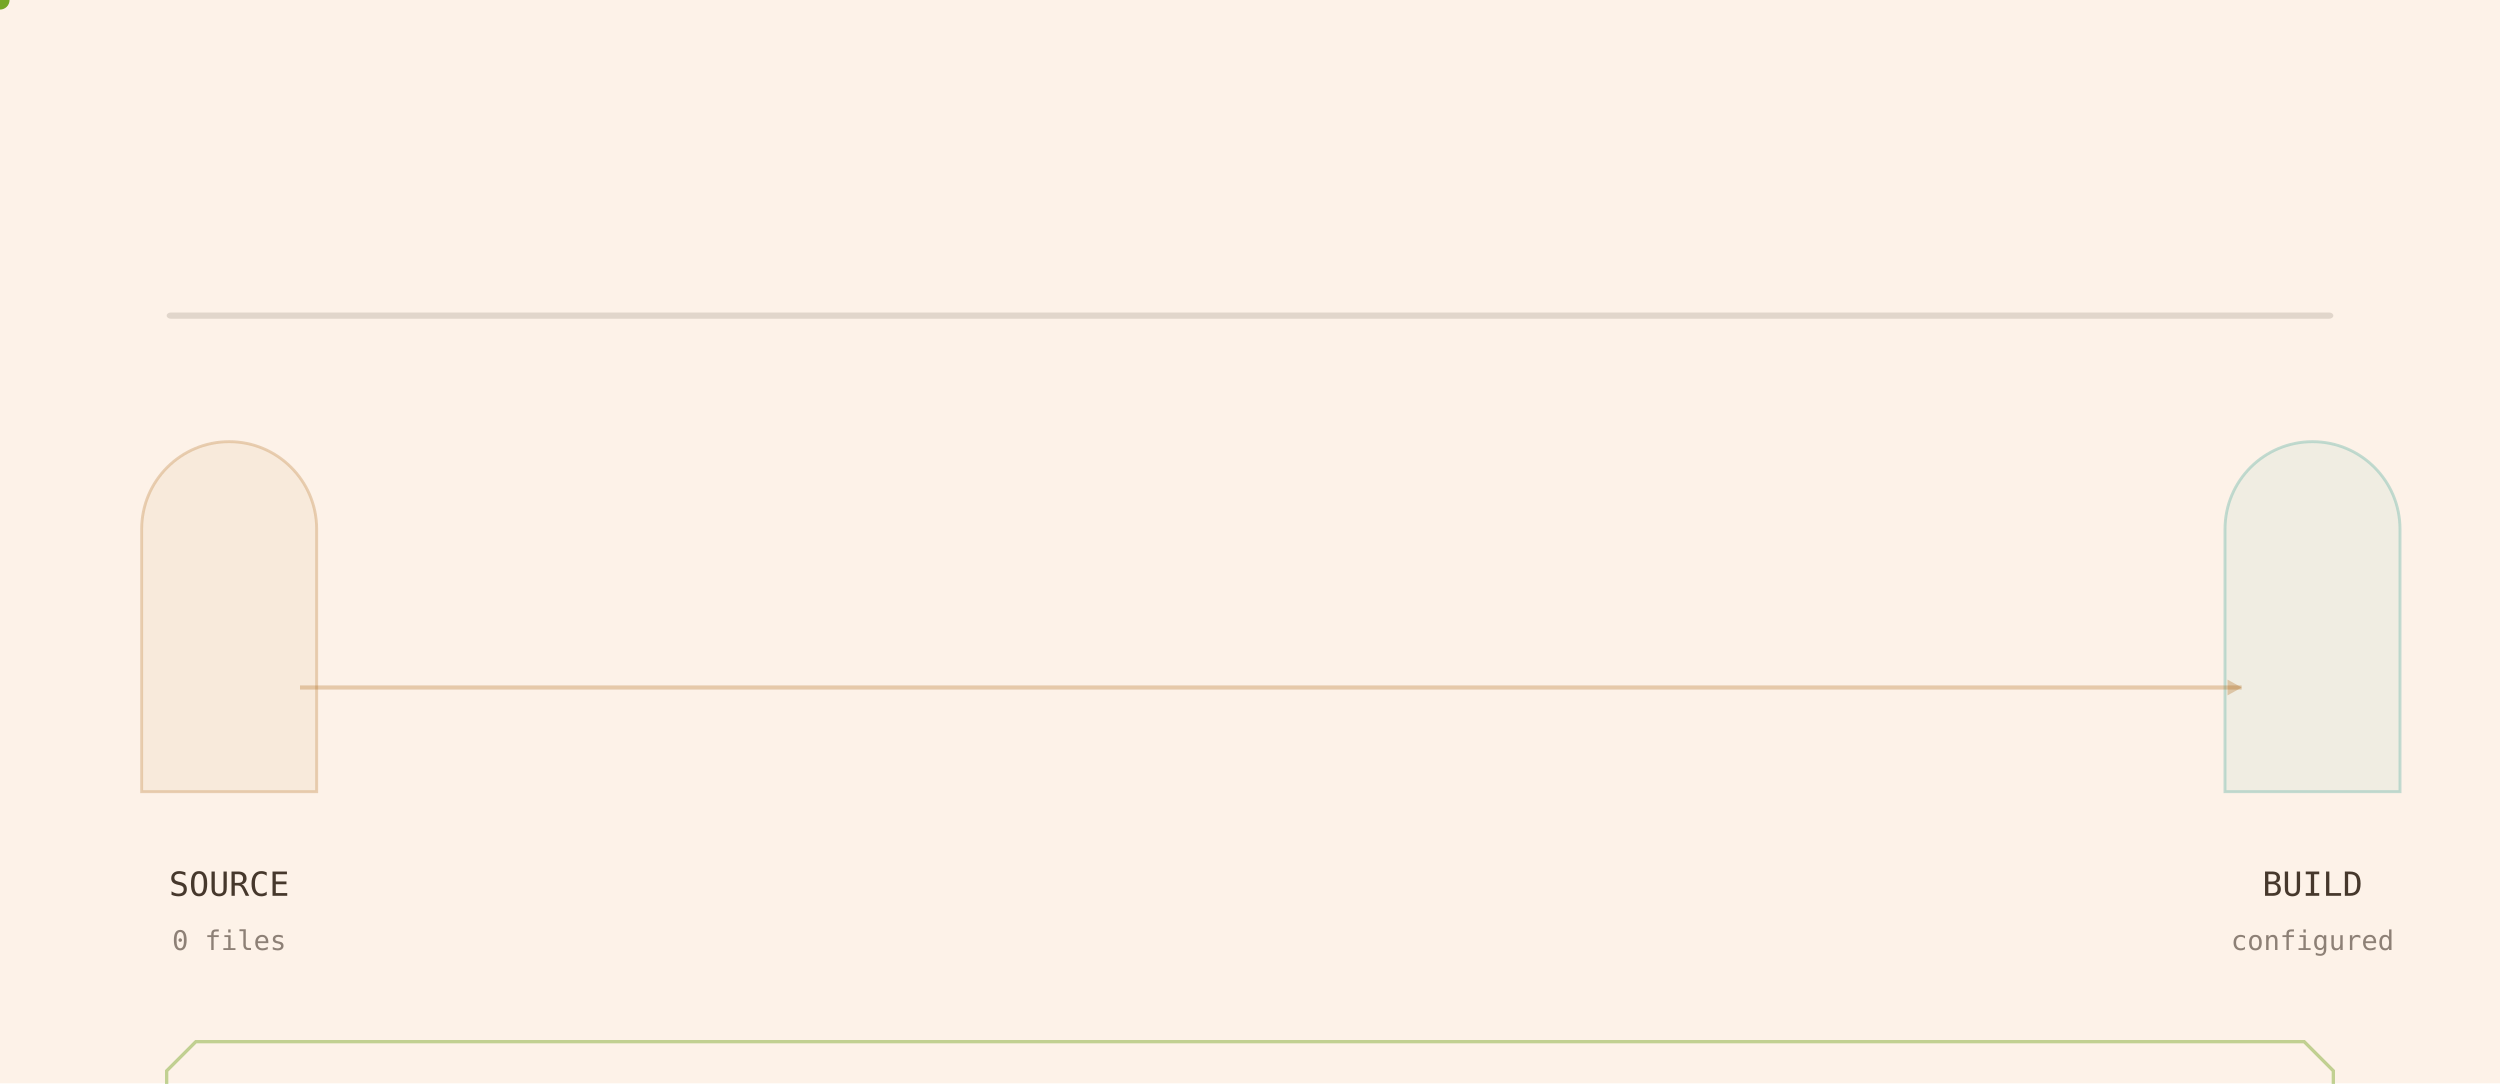
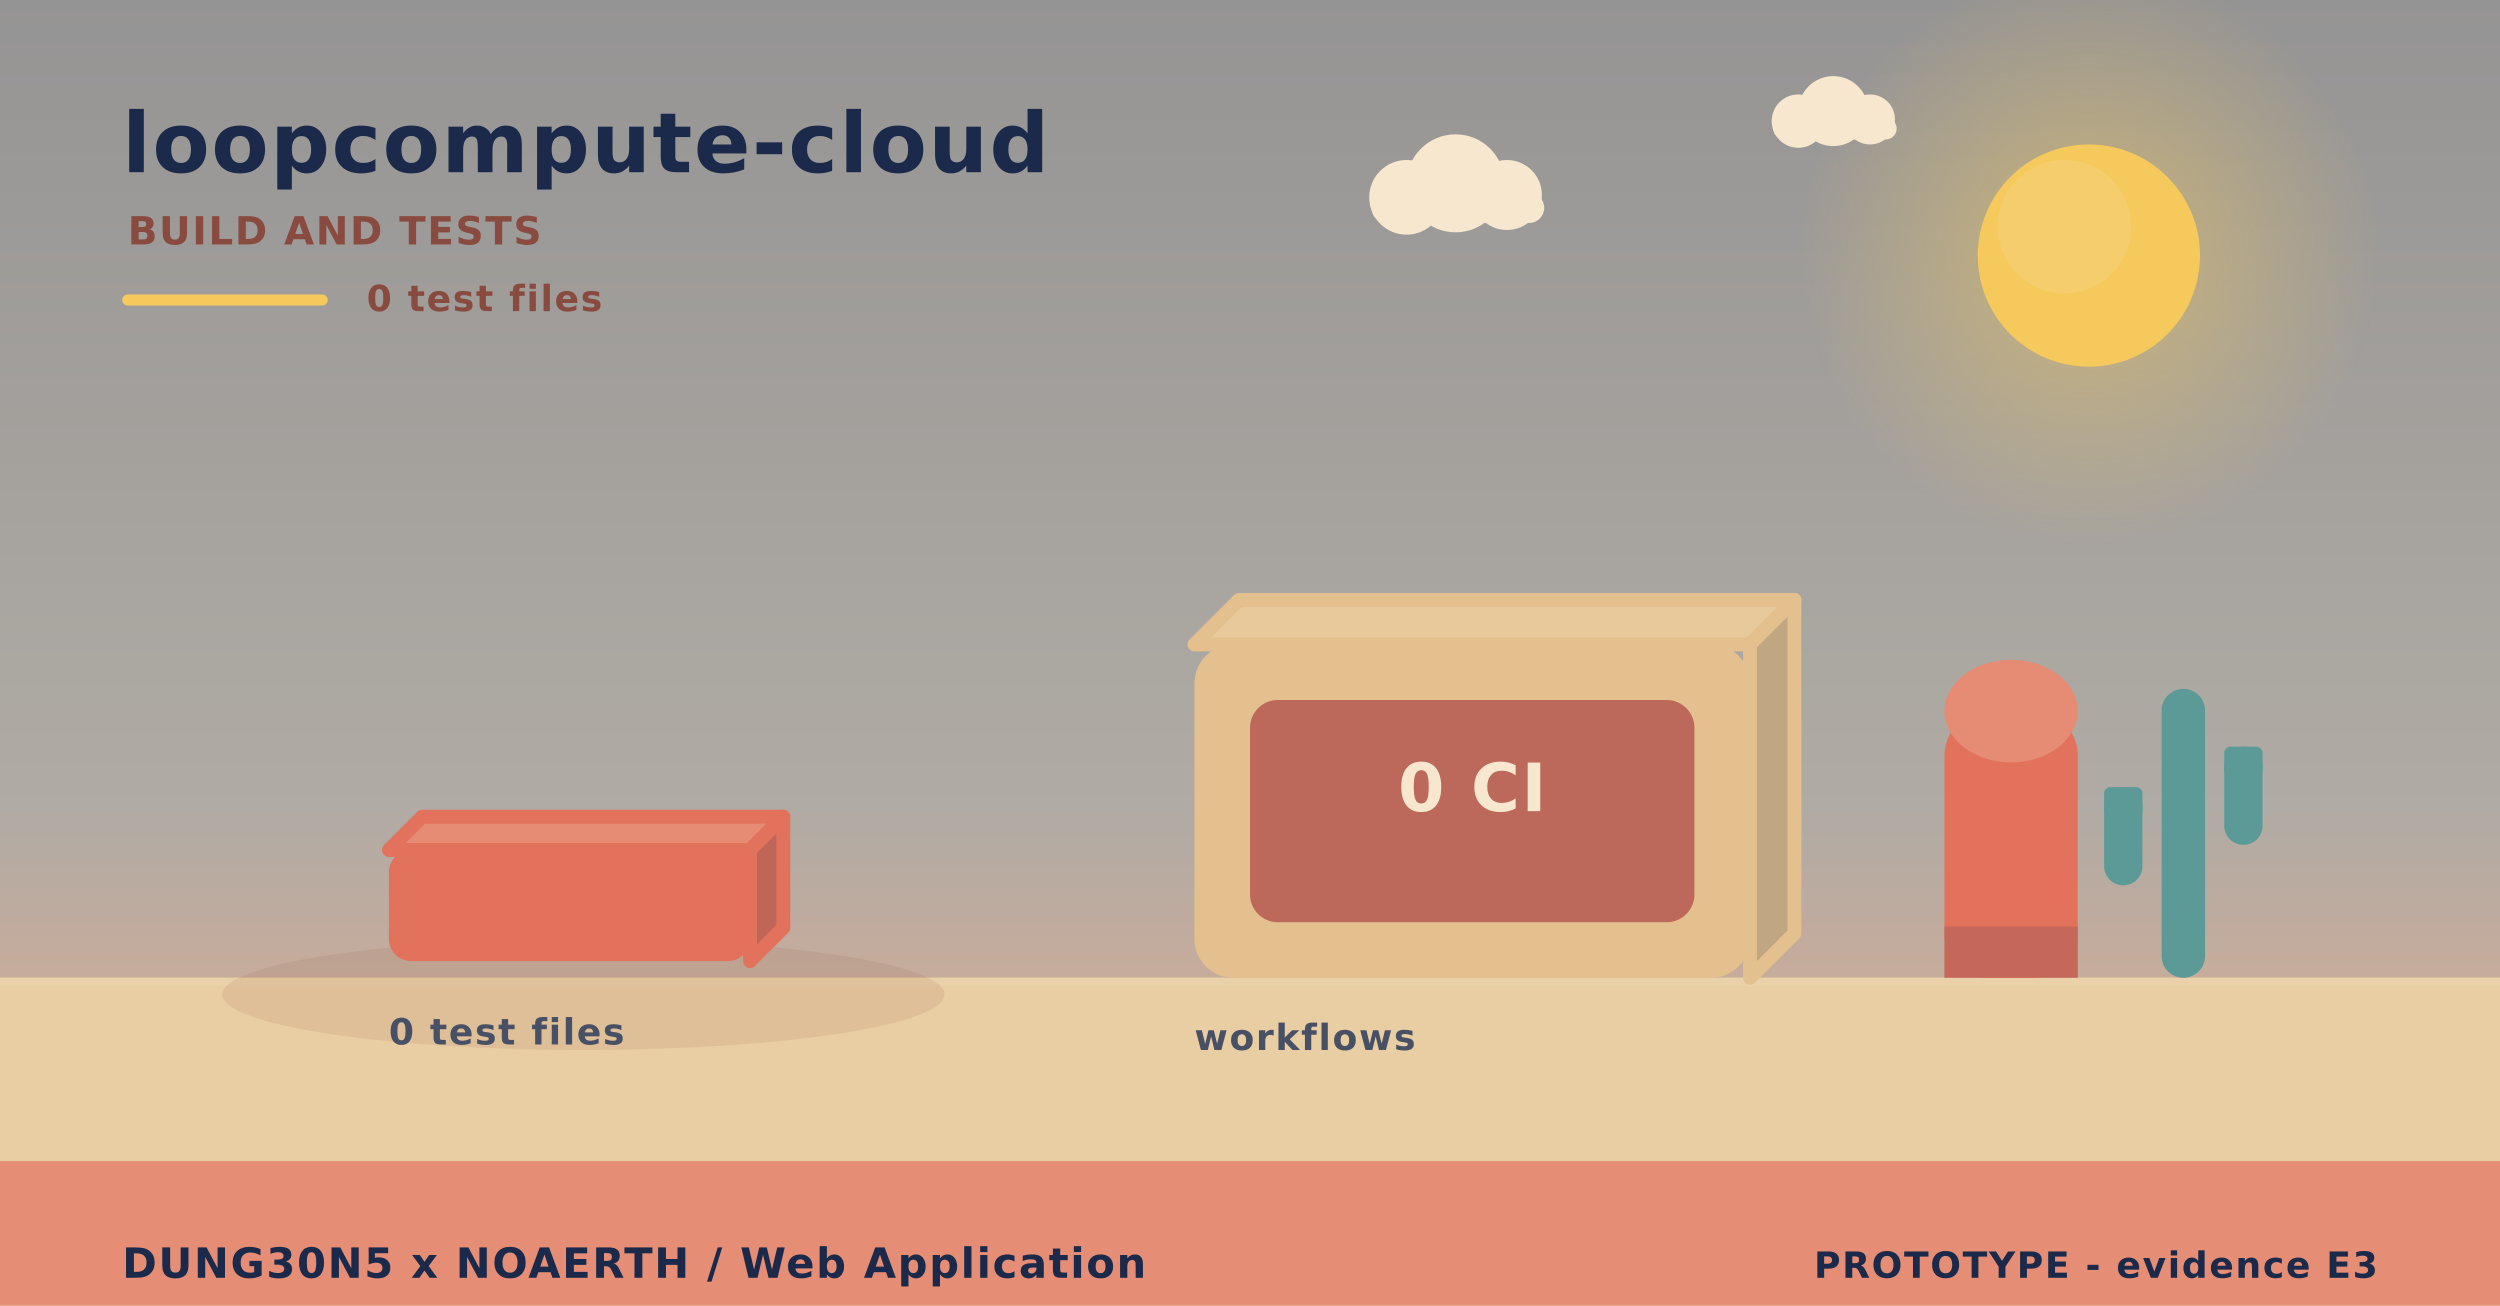
- <svg xmlns="http://www.w3.org/2000/svg" viewBox="0 0 1200 520" width="1200" height="520" role="img" aria-label="loopcompute-cloud build evidence">
-   <rect width="1200" height="520" fill="#fdf2e8" />
-   <defs>
-     <linearGradient id="gb" x1="0" y1="0" x2="1" y2="1">
-       <stop offset="0%" stop-color="#a95d05" />
-       <stop offset="100%" stop-color="#109081" />
-     </linearGradient>
-   </defs>
-   <rect x="80.00" y="150.00" width="1040.00" height="3.00" rx="2.00" fill="rgba(50,36,24,0.140)" opacity="1.00" />
-   <path d="M68.00,380.00 L68.00,254.00 A42.00,42.00 0 0 1 152.00,254.00 L152.00,380.00 Z" fill="rgba(169,93,5,0.100)" opacity="0.55" stroke="rgba(169,93,5,0.450)" stroke-width="1.4" />
-   <polygon points="-192.26,189.00 -136.83,221.00 -136.83,157.00 -192.26,125.00" fill="#3c5c0a" opacity="0.95" />
-   <polygon points="-247.68,221.00 -192.26,253.00 -192.26,189.00 -247.68,157.00" fill="#0c7065" opacity="0.95" />
-   <polygon points="-192.26,125.00 -136.83,157.00 -192.26,189.00 -247.68,157.00" fill="#a95d05" opacity="0.95" />
-   <text x="110" y="430" font-family="ui-monospace,Menlo,monospace" font-size="16" fill="rgba(50,36,24,0.900)" text-anchor="middle">SOURCE</text>
-   <text x="110" y="456" font-family="ui-monospace,Menlo,monospace" font-size="13" fill="rgba(50,36,24,0.550)" text-anchor="middle">0 files</text>
-   <path d="M1068.00,380.00 L1068.00,254.00 A42.00,42.00 0 0 1 1152.00,254.00 L1152.00,380.00 Z" fill="rgba(16,144,129,0.100)" opacity="0.55" stroke="rgba(16,144,129,0.450)" stroke-width="1.4" />
-   <polygon points="673.77,689.00 729.19,721.00 729.19,657.00 673.77,625.00" fill="#3c5c0a" opacity="0.95" />
-   <polygon points="618.34,721.00 673.77,753.00 673.77,689.00 618.34,657.00" fill="#0c7065" opacity="0.95" />
-   <polygon points="673.77,625.00 729.19,657.00 673.77,689.00 618.34,657.00" fill="#109081" opacity="0.95" />
-   <text x="1110" y="430" font-family="ui-monospace,Menlo,monospace" font-size="16" fill="rgba(50,36,24,0.900)" text-anchor="middle">BUILD</text>
-   <text x="1110" y="456" font-family="ui-monospace,Menlo,monospace" font-size="13" fill="rgba(50,36,24,0.550)" text-anchor="middle">configured</text>
-   <line x1="144.00" y1="330.00" x2="1076.00" y2="330.00" stroke="rgba(169,93,5,0.500)" stroke-width="2.00" opacity="0.55" />
-   <polygon points="1076.00,330.00 1069.20,326.20 1069.20,333.80" fill="rgba(169,93,5,0.500)" opacity="0.55" />
-   <g opacity="0.9">
-     <circle cx="0.00" cy="0.00" r="4.60" fill="#679f11" opacity="1.00" />
-     <animateTransform attributeName="transform" type="translate" values="144.00,330.00 1076.00,330.00" dur="4.0s" begin="0.0s" repeatCount="indefinite" />
-     <animateTransform attributeName="transform" type="translate" values="1076.00,330.00 144.00,330.00" dur="4.0s" begin="2.0s" repeatCount="indefinite" />
+ <svg xmlns="http://www.w3.org/2000/svg" width="900" height="470" viewBox="0 0 900 470" role="img" aria-label="loopcompute-cloud - how it is verified">
+   <linearGradient id="skyb" x1="0" y1="0" x2="0" y2="1">
+     <stop offset="0" stop-color="#959494" />
+     <stop offset="0.62" stop-color="#b0aba4" />
+     <stop offset="1" stop-color="#f3ad8a" />
+   </linearGradient>
+   <rect width="900" height="470" fill="url(#skyb)" />
+   <radialGradient id="sunb">
+     <stop offset="0.35" stop-color="#f5c95c" stop-opacity="0.34" />
+     <stop offset="1" stop-color="#f5c95c" stop-opacity="0" />
+   </radialGradient>
+   <circle cx="752" cy="92" r="104" fill="url(#sunb)" />
+   <circle cx="752" cy="92" r="40" fill="#f5c95c" />
+   <circle cx="743.2" cy="81.6" r="24" fill="#f5d27e" opacity="0.5" />
+   <g>
+     <circle cx="524" cy="66" r="17.64" fill="#f6e7ce" />
+     <circle cx="506.36" cy="71.04" r="13.44" fill="#f6e7ce" />
+     <circle cx="542.48" cy="70.2" r="12.6" fill="#f6e7ce" />
+     <rect x="493.76" y="69.36" width="62.16" height="10.92" rx="5.46" fill="#f6e7ce" />
+     <animateTransform attributeName="transform" type="translate" values="0 0;24 0;0 0" dur="36s" begin="0s" repeatCount="indefinite" />
  </g>
-   <path d="M94.00,500.00 H1106.00 L1120.00,514.00 V546.00 L1106.00,560.00 H94.00 L80.00,546.00 V514.00 Z" fill="none" stroke="rgba(103,159,17,0.500)" stroke-width="1.60" opacity="0.80" />
-   <text x="600" y="536" font-family="ui-monospace,Menlo,monospace" font-size="16" fill="rgba(103,159,17,0.950)" text-anchor="middle">no test suite present in this repository — shown as measured, not implied</text>
+   <g>
+     <circle cx="660" cy="40" r="12.6" fill="#f6e7ce" />
+     <circle cx="647.4" cy="43.6" r="9.6" fill="#f6e7ce" />
+     <circle cx="673.2" cy="43" r="9" fill="#f6e7ce" />
+     <rect x="638.4" y="42.4" width="44.4" height="7.8" rx="3.9" fill="#f6e7ce" />
+     <animateTransform attributeName="transform" type="translate" values="0 0;-18 0;0 0" dur="46s" begin="3s" repeatCount="indefinite" />
+   </g>
+   <rect x="0" y="352" width="900" height="118" fill="#e9cda3" />
+   <rect x="0" y="352" width="900" height="3" fill="#ebd1a9" />
+   <text x="44" y="62" font-family="Verdana,DejaVu Sans,sans-serif" font-size="30" font-weight="700" letter-spacing="0.6" fill="#1b2a4a" text-anchor="start">loopcompute-cloud</text>
+   <text x="46" y="88" font-family="Verdana,DejaVu Sans,sans-serif" font-size="14" font-weight="700" letter-spacing="0.6" fill="#894b3f" text-anchor="start">BUILD AND TESTS</text>
+   <rect x="44" y="106" width="74" height="4" rx="2" fill="#f5c95c" />
+   <text x="132" y="112" font-family="Verdana,DejaVu Sans,sans-serif" font-size="13" font-weight="700" letter-spacing="0.6" fill="#894b3f" text-anchor="start">0 test files</text>
+   <ellipse cx="210" cy="358" rx="130" ry="20" fill="rgba(138,90,68,0.11)" />
+   <g>
+     <path d="M140,306 L270,306 L282,294 L152,294 Z" fill="#e68c74" stroke="#e2725b" stroke-width="5" stroke-linejoin="round" />
+     <path d="M270,306 L282,294 L282,334 L270,346 Z" fill="#c06658" stroke="#e2725b" stroke-width="5" stroke-linejoin="round" />
+     <rect x="140" y="306" width="130" height="40" rx="8" fill="#e2725b" />
+     <animateTransform attributeName="transform" type="translate" values="0 10;0 0" dur="0.8s" begin="0.5s" fill="freeze" />
+   </g>
+   <text x="140" y="376" font-family="Verdana,DejaVu Sans,sans-serif" font-size="13" font-weight="700" letter-spacing="0.6" fill="#475064" text-anchor="start">0 test files</text>
+   <path d="M430,232 L630,232 L646,216 L446,216 Z" fill="#e7c99b" stroke="#e3c08d" stroke-width="5" stroke-linejoin="round" />
+   <path d="M630,232 L646,216 L646,336 L630,352 Z" fill="#c1a682" stroke="#e3c08d" stroke-width="5" stroke-linejoin="round" />
+   <rect x="430" y="232" width="200" height="120" rx="14" fill="#e3c08d" />
+   <rect x="450" y="252" width="160" height="80" rx="10" fill="#ba6458" opacity="0.94" />
+   <text x="530" y="292" font-family="Verdana,DejaVu Sans,sans-serif" font-size="24" font-weight="700" letter-spacing="0.6" fill="#f6e7ce" text-anchor="middle">0 CI</text>
+   <text x="430" y="378" font-family="Verdana,DejaVu Sans,sans-serif" font-size="13" font-weight="700" letter-spacing="0.6" fill="#475064" text-anchor="start">workflows</text>
+   <rect x="700" y="256" width="48" height="96" rx="16" fill="#e2725b" />
+   <ellipse cx="724" cy="256" rx="24" ry="18.46" fill="#e68c74" />
+   <rect x="700" y="333.54" width="48" height="18.46" fill="#c66859" />
+   <rect x="778.18" y="248" width="15.64" height="104" rx="7.82" fill="#5b9a97" />
+   <rect x="757.48" y="283.36" width="13.8" height="35.36" rx="6.9" fill="#5b9a97" />
+   <rect x="757.48" y="283.36" width="13.8" height="10.4" rx="2.3" fill="#5b9a97" />
+   <rect x="800.72" y="268.8" width="13.8" height="35.36" rx="6.9" fill="#5b9a97" />
+   <rect x="800.72" y="268.8" width="13.8" height="10.4" rx="2.3" fill="#5b9a97" />
+   <rect x="0" y="418" width="900" height="52" rx="0" fill="#e68972" opacity="0.94" />
+   <text x="44" y="460" font-family="Verdana,DejaVu Sans,sans-serif" font-size="15" font-weight="700" letter-spacing="0.6" fill="#1b2a4a" text-anchor="start">DUNG30N5 x NOAERTH  /  Web Application</text>
+   <text x="856" y="460" font-family="Verdana,DejaVu Sans,sans-serif" font-size="13" font-weight="700" letter-spacing="0.6" fill="#1b2a4a" text-anchor="end">PROTOTYPE  -  evidence E3</text>
</svg>
